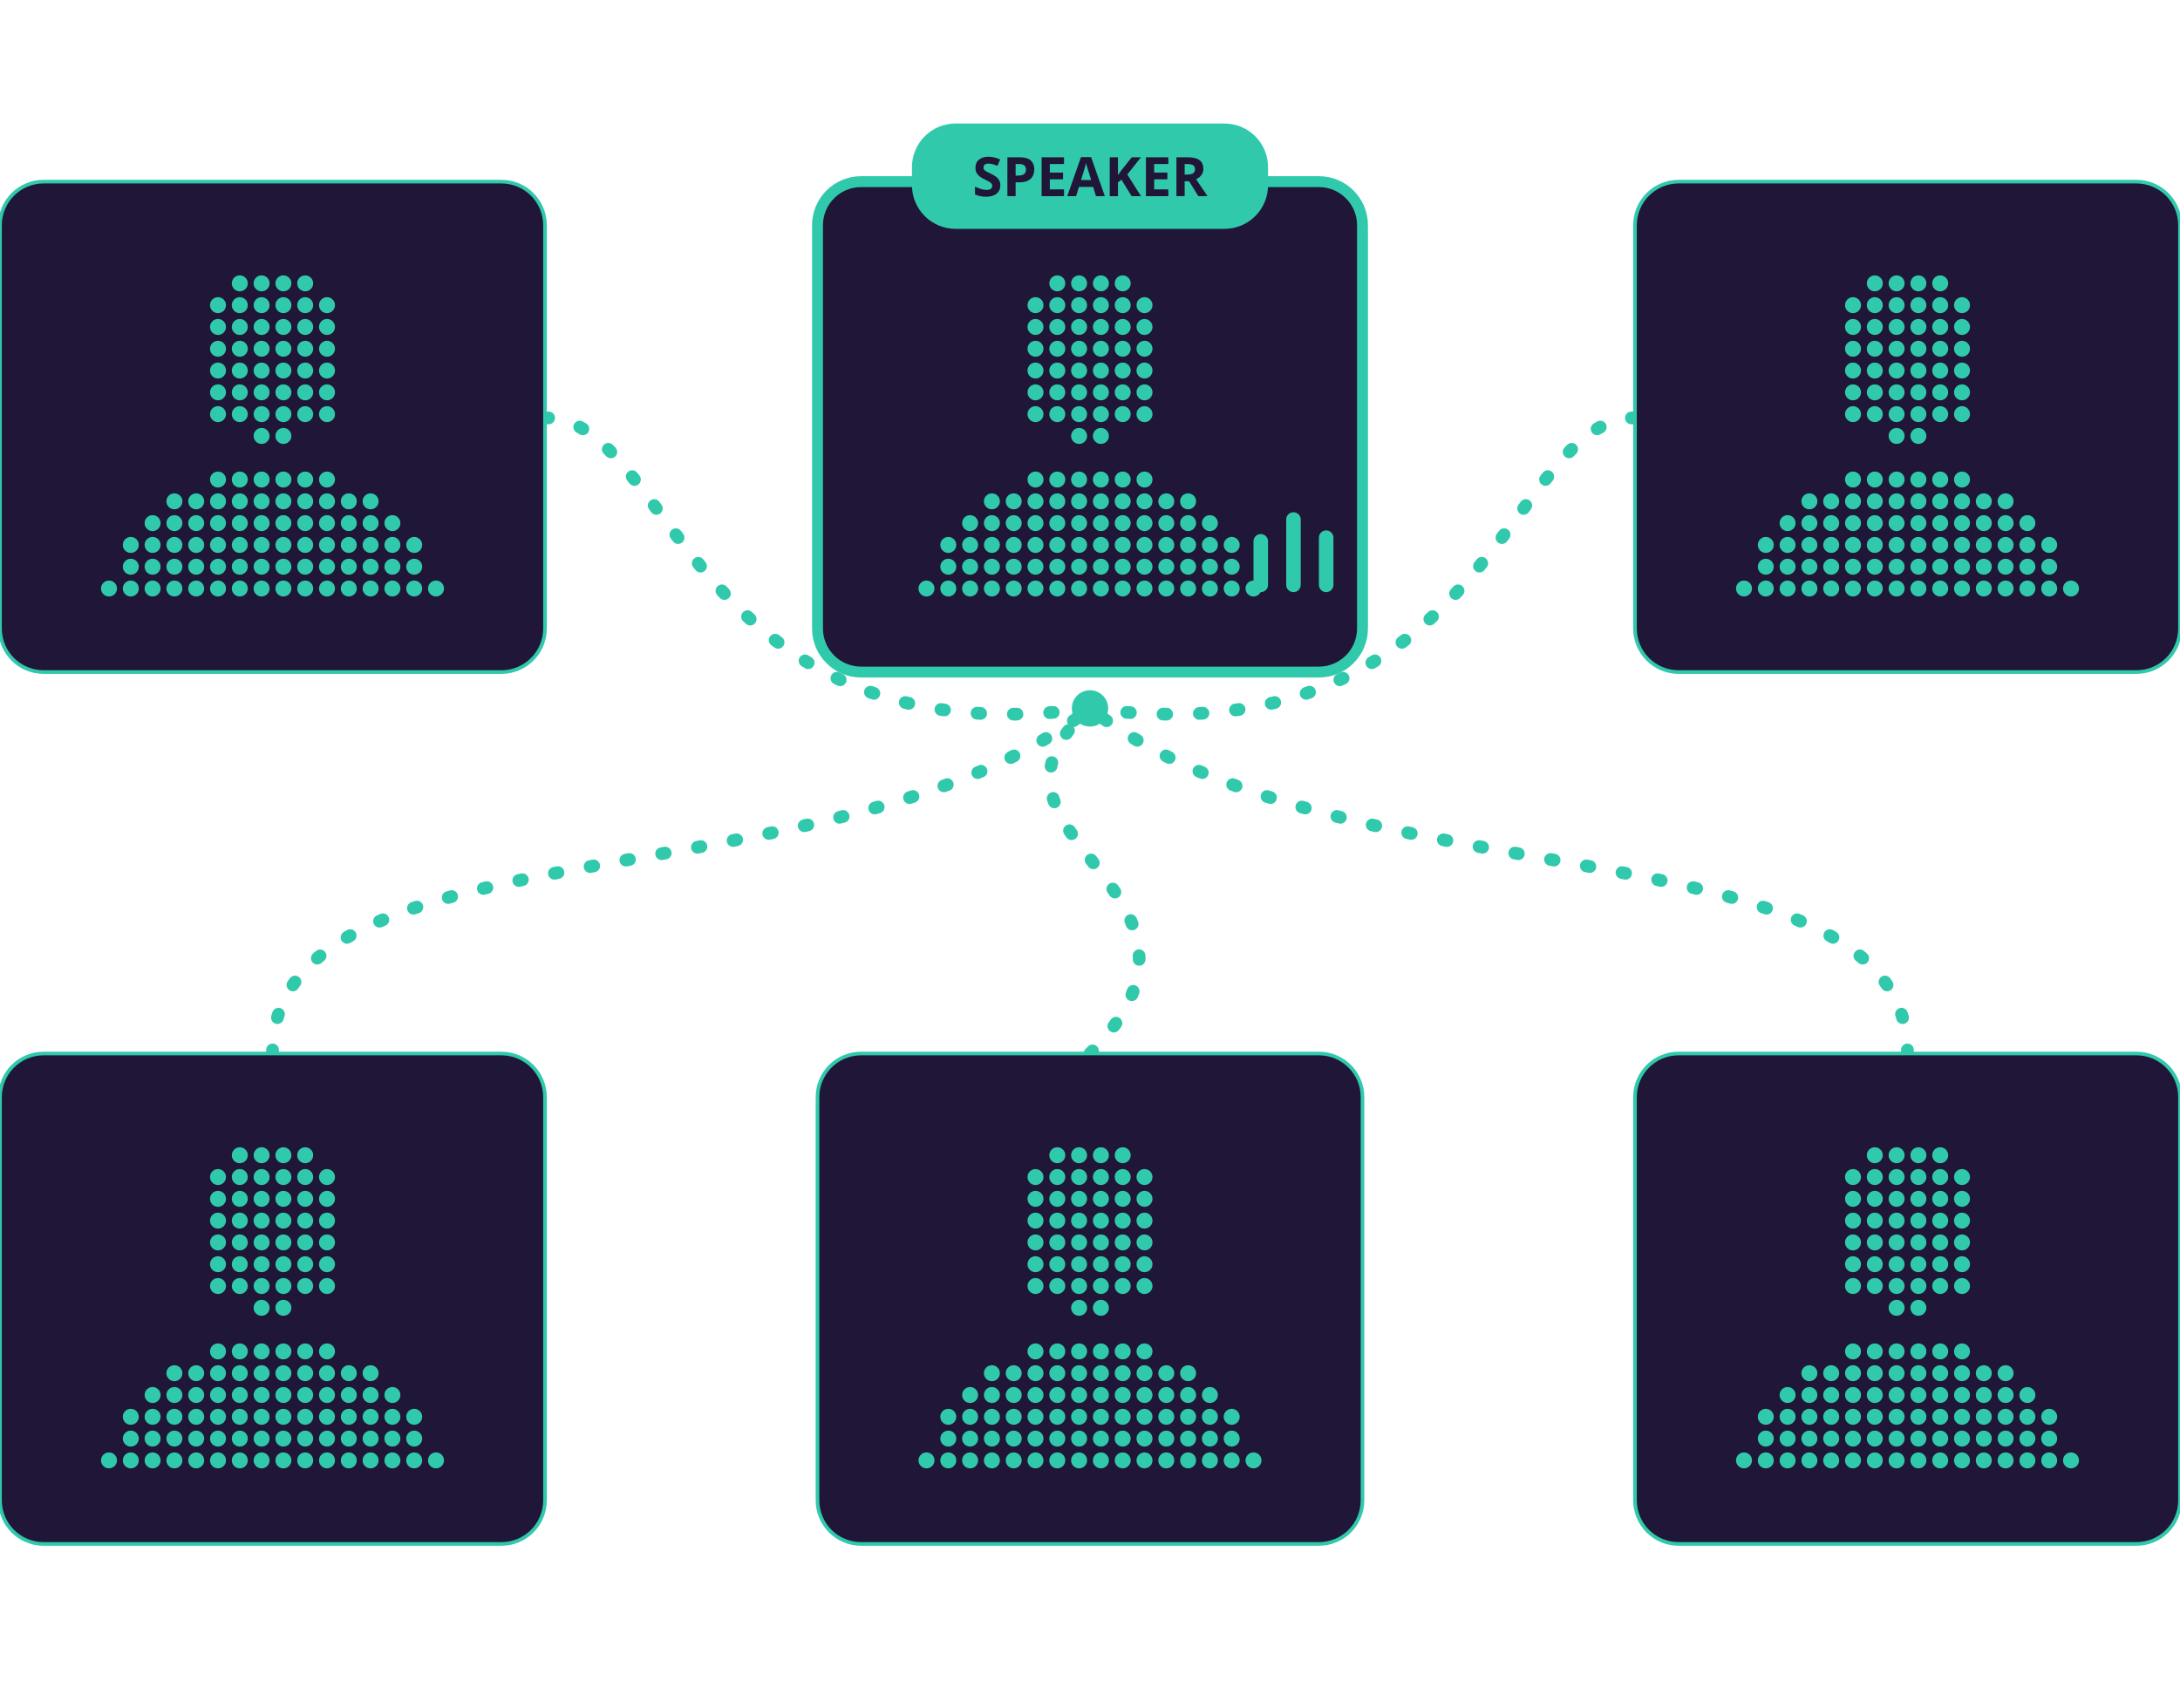
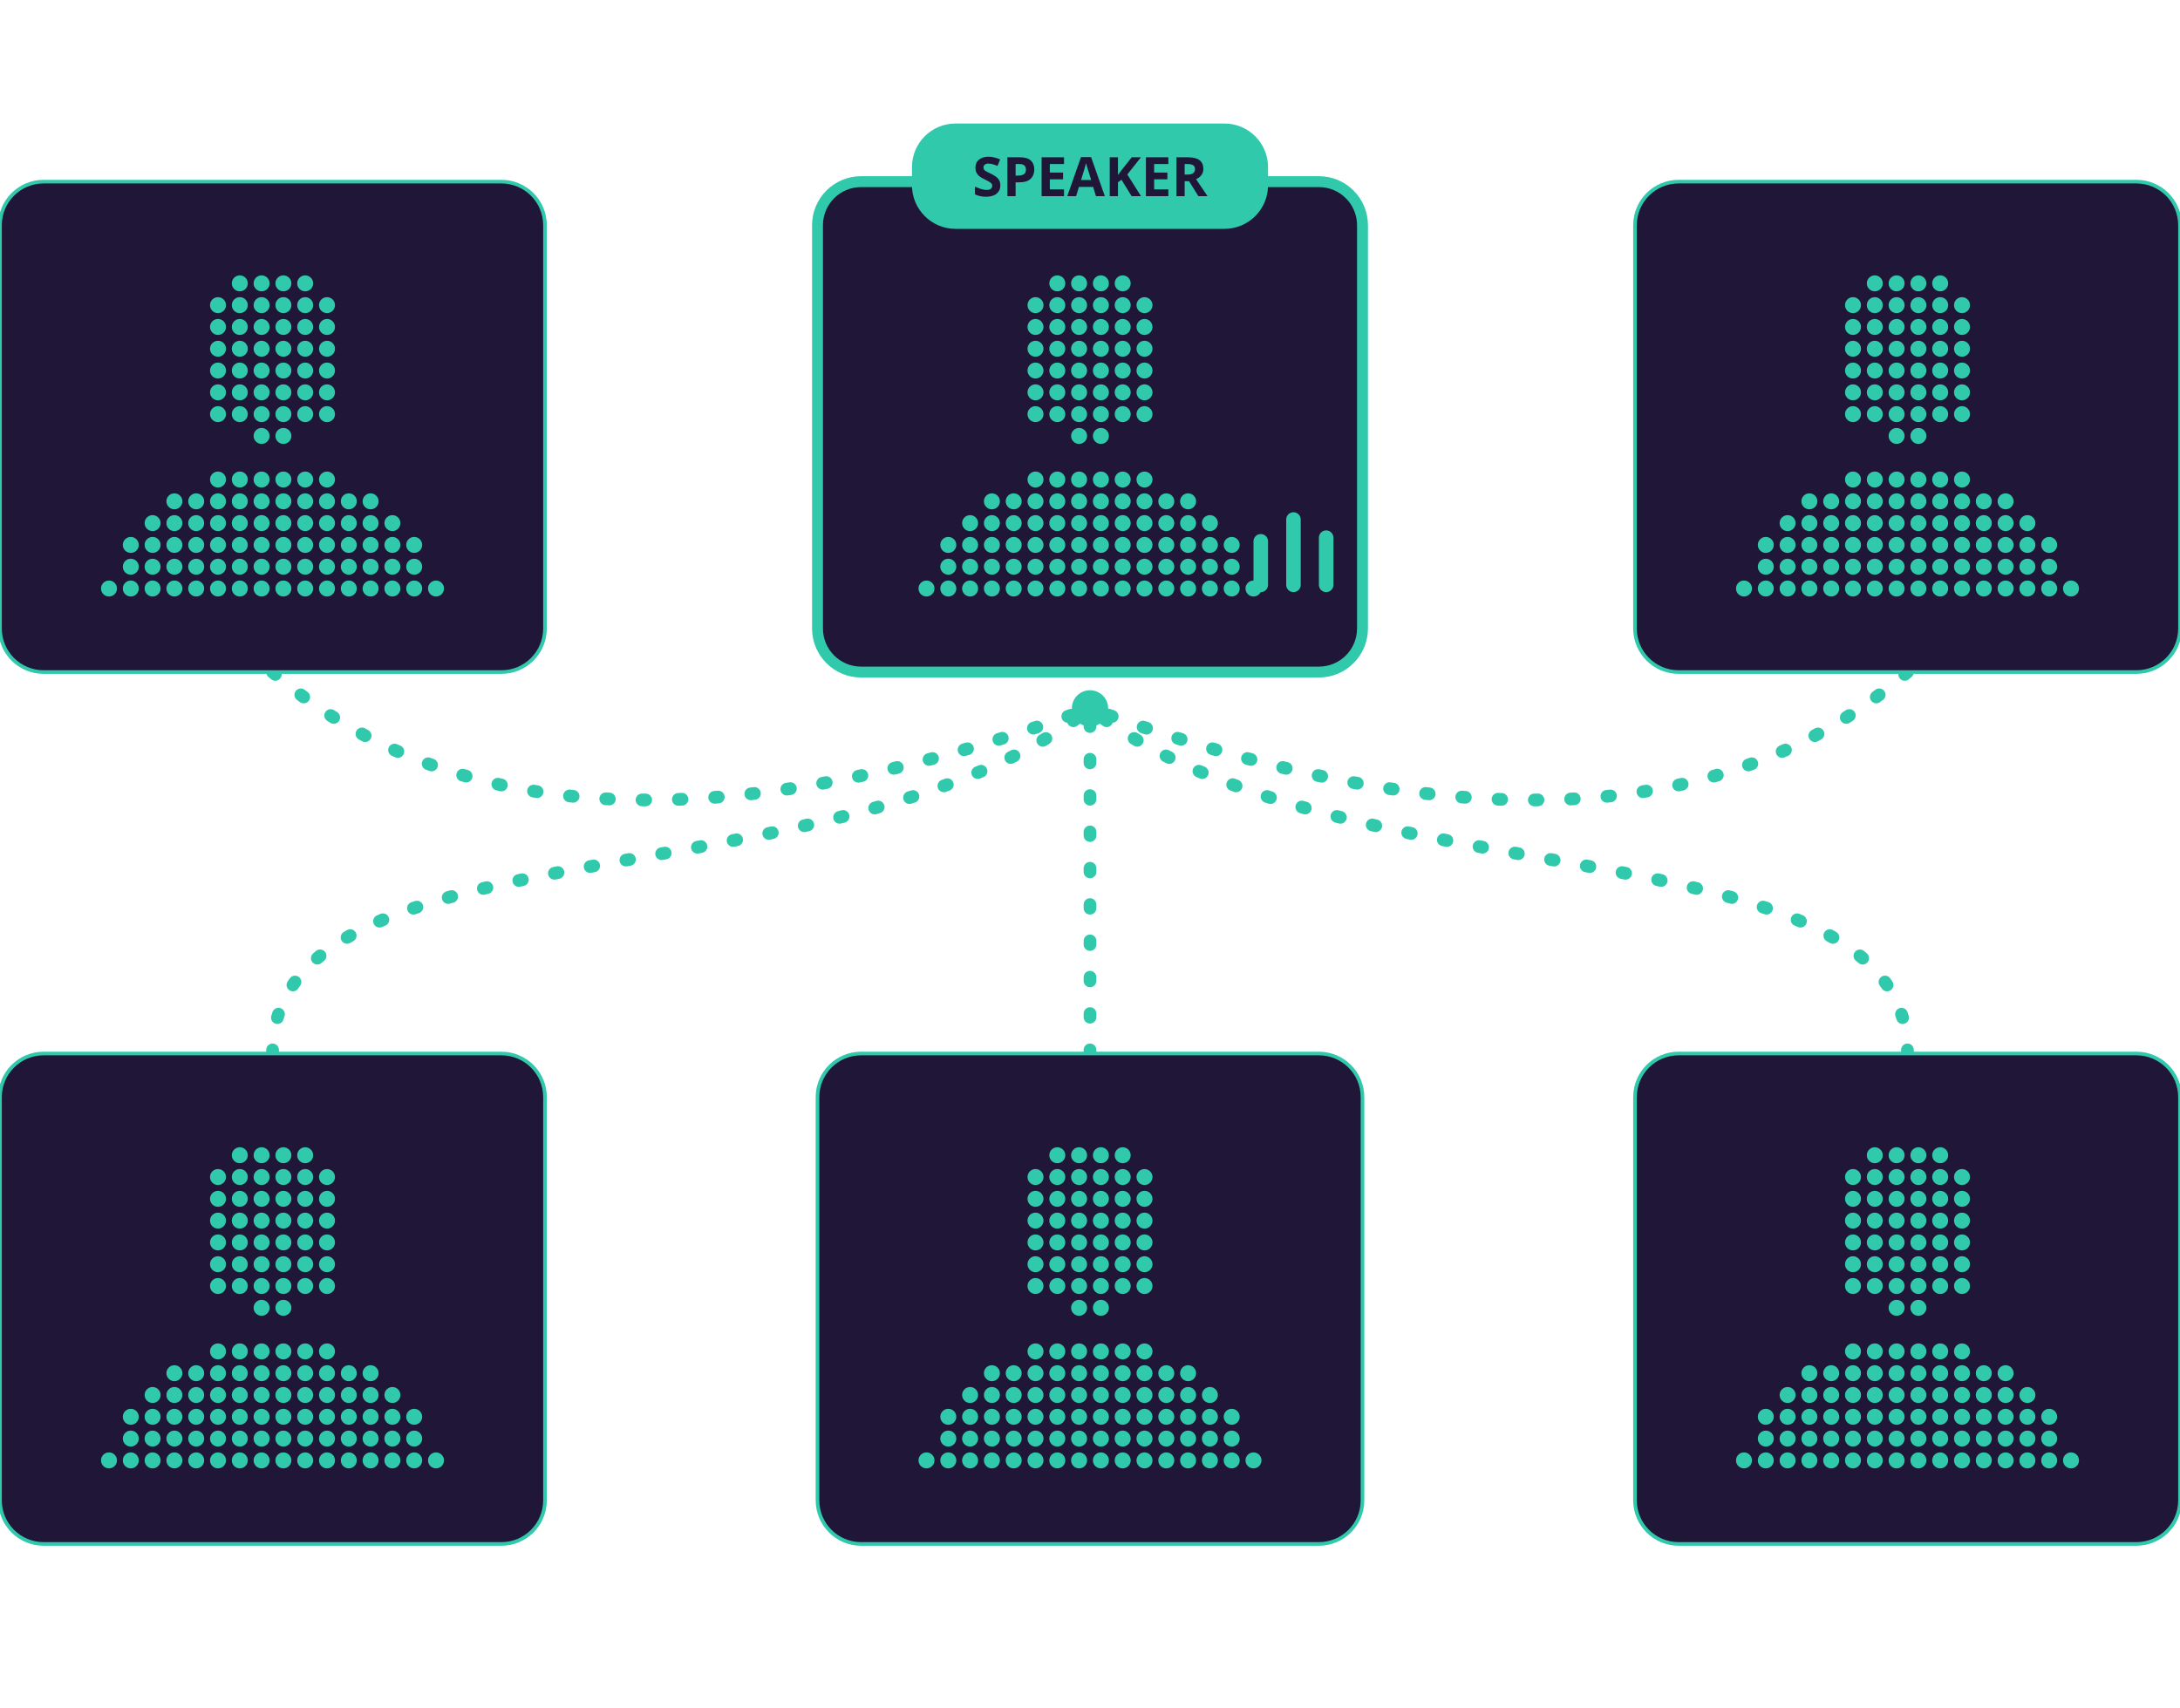
<svg xmlns="http://www.w3.org/2000/svg" viewBox="0 0 600 470">
  <style>.links{animation:flow 3s linear infinite}.voice{animation:voice 1s ease-in-out infinite;transform-box:fill-box;transform-origin:center}.v2{animation-delay:.2s}.v3{animation-delay:.4s}@keyframes flow{to{stroke-dashoffset:-40}}@keyframes voice{50%{transform:scaleY(.4)}}@media(prefers-reduced-motion:reduce){*{animation:none!important}}</style>
  <g class="links" fill="none" stroke="#31C9AC" stroke-width="3.5" stroke-dasharray="1 9" stroke-linecap="round">
-     <path d="M150 115C185 115 190 210 300 195" />
-     <path d="M450 115C415 115 410 210 300 195" />
+     <path d="M75 185Q150 250 300 195" />
+     <path d="M525 185Q450 250 300 195" />
    <path d="M75 290C75 225 230 250 300 195" />
-     <path d="M300 290C345 245 260 230 300 195" />
+     <path d="M300 290L300 195" />
    <path d="M525 290C525 225 370 250 300 195" />
  </g>
  <rect x="0" y="50" width="150" height="135" rx="12" fill="#201637" stroke="#31C9AC" stroke-width="1" />
  <g fill="#31C9AC">
    <circle cx="66" cy="78" r="2.2" />
    <circle cx="72" cy="78" r="2.2" />
    <circle cx="78" cy="78" r="2.2" />
    <circle cx="84" cy="78" r="2.2" />
    <circle cx="60" cy="84" r="2.2" />
    <circle cx="66" cy="84" r="2.2" />
    <circle cx="72" cy="84" r="2.2" />
    <circle cx="78" cy="84" r="2.2" />
    <circle cx="84" cy="84" r="2.2" />
    <circle cx="90" cy="84" r="2.2" />
    <circle cx="60" cy="90" r="2.2" />
    <circle cx="66" cy="90" r="2.2" />
    <circle cx="72" cy="90" r="2.2" />
    <circle cx="78" cy="90" r="2.2" />
    <circle cx="84" cy="90" r="2.2" />
    <circle cx="90" cy="90" r="2.2" />
    <circle cx="60" cy="96" r="2.2" />
    <circle cx="66" cy="96" r="2.2" />
    <circle cx="72" cy="96" r="2.2" />
    <circle cx="78" cy="96" r="2.2" />
    <circle cx="84" cy="96" r="2.2" />
    <circle cx="90" cy="96" r="2.2" />
    <circle cx="60" cy="102" r="2.2" />
    <circle cx="66" cy="102" r="2.2" />
    <circle cx="72" cy="102" r="2.2" />
    <circle cx="78" cy="102" r="2.2" />
    <circle cx="84" cy="102" r="2.2" />
    <circle cx="90" cy="102" r="2.2" />
    <circle cx="60" cy="108" r="2.2" />
    <circle cx="66" cy="108" r="2.2" />
    <circle cx="72" cy="108" r="2.2" />
    <circle cx="78" cy="108" r="2.2" />
    <circle cx="84" cy="108" r="2.2" />
    <circle cx="90" cy="108" r="2.2" />
    <circle cx="60" cy="114" r="2.2" />
    <circle cx="66" cy="114" r="2.2" />
    <circle cx="72" cy="114" r="2.2" />
    <circle cx="78" cy="114" r="2.2" />
    <circle cx="84" cy="114" r="2.2" />
    <circle cx="90" cy="114" r="2.2" />
    <circle cx="72" cy="120" r="2.2" />
    <circle cx="78" cy="120" r="2.2" />
    <circle cx="60" cy="132" r="2.2" />
    <circle cx="66" cy="132" r="2.2" />
    <circle cx="72" cy="132" r="2.2" />
    <circle cx="78" cy="132" r="2.2" />
    <circle cx="84" cy="132" r="2.2" />
    <circle cx="90" cy="132" r="2.2" />
    <circle cx="48" cy="138" r="2.2" />
    <circle cx="54" cy="138" r="2.2" />
    <circle cx="60" cy="138" r="2.2" />
    <circle cx="66" cy="138" r="2.2" />
    <circle cx="72" cy="138" r="2.2" />
    <circle cx="78" cy="138" r="2.2" />
    <circle cx="84" cy="138" r="2.2" />
    <circle cx="90" cy="138" r="2.2" />
    <circle cx="96" cy="138" r="2.2" />
    <circle cx="102" cy="138" r="2.2" />
    <circle cx="42" cy="144" r="2.2" />
    <circle cx="48" cy="144" r="2.2" />
    <circle cx="54" cy="144" r="2.2" />
    <circle cx="60" cy="144" r="2.2" />
    <circle cx="66" cy="144" r="2.2" />
    <circle cx="72" cy="144" r="2.2" />
    <circle cx="78" cy="144" r="2.2" />
    <circle cx="84" cy="144" r="2.2" />
    <circle cx="90" cy="144" r="2.2" />
    <circle cx="96" cy="144" r="2.2" />
    <circle cx="102" cy="144" r="2.2" />
    <circle cx="108" cy="144" r="2.2" />
    <circle cx="36" cy="150" r="2.2" />
    <circle cx="42" cy="150" r="2.2" />
    <circle cx="48" cy="150" r="2.2" />
    <circle cx="54" cy="150" r="2.2" />
    <circle cx="60" cy="150" r="2.2" />
    <circle cx="66" cy="150" r="2.2" />
    <circle cx="72" cy="150" r="2.2" />
    <circle cx="78" cy="150" r="2.2" />
    <circle cx="84" cy="150" r="2.2" />
    <circle cx="90" cy="150" r="2.2" />
    <circle cx="96" cy="150" r="2.2" />
    <circle cx="102" cy="150" r="2.2" />
    <circle cx="108" cy="150" r="2.2" />
    <circle cx="114" cy="150" r="2.2" />
    <circle cx="36" cy="156" r="2.2" />
    <circle cx="42" cy="156" r="2.2" />
    <circle cx="48" cy="156" r="2.2" />
    <circle cx="54" cy="156" r="2.2" />
    <circle cx="60" cy="156" r="2.2" />
    <circle cx="66" cy="156" r="2.2" />
    <circle cx="72" cy="156" r="2.2" />
    <circle cx="78" cy="156" r="2.2" />
    <circle cx="84" cy="156" r="2.2" />
    <circle cx="90" cy="156" r="2.2" />
    <circle cx="96" cy="156" r="2.2" />
    <circle cx="102" cy="156" r="2.2" />
    <circle cx="108" cy="156" r="2.2" />
    <circle cx="114" cy="156" r="2.2" />
    <circle cx="30" cy="162" r="2.2" />
    <circle cx="36" cy="162" r="2.2" />
    <circle cx="42" cy="162" r="2.2" />
    <circle cx="48" cy="162" r="2.2" />
    <circle cx="54" cy="162" r="2.2" />
    <circle cx="60" cy="162" r="2.2" />
    <circle cx="66" cy="162" r="2.2" />
    <circle cx="72" cy="162" r="2.2" />
    <circle cx="78" cy="162" r="2.2" />
    <circle cx="84" cy="162" r="2.2" />
    <circle cx="90" cy="162" r="2.2" />
    <circle cx="96" cy="162" r="2.2" />
    <circle cx="102" cy="162" r="2.2" />
    <circle cx="108" cy="162" r="2.2" />
    <circle cx="114" cy="162" r="2.2" />
    <circle cx="120" cy="162" r="2.2" />
  </g>
  <rect x="225" y="50" width="150" height="135" rx="12" fill="#201637" stroke="#31C9AC" stroke-width="3" />
  <g fill="#31C9AC">
    <circle cx="291" cy="78" r="2.2" />
    <circle cx="297" cy="78" r="2.2" />
    <circle cx="303" cy="78" r="2.2" />
    <circle cx="309" cy="78" r="2.2" />
    <circle cx="285" cy="84" r="2.2" />
    <circle cx="291" cy="84" r="2.2" />
    <circle cx="297" cy="84" r="2.2" />
    <circle cx="303" cy="84" r="2.2" />
    <circle cx="309" cy="84" r="2.2" />
    <circle cx="315" cy="84" r="2.2" />
    <circle cx="285" cy="90" r="2.2" />
    <circle cx="291" cy="90" r="2.2" />
    <circle cx="297" cy="90" r="2.2" />
    <circle cx="303" cy="90" r="2.2" />
    <circle cx="309" cy="90" r="2.2" />
    <circle cx="315" cy="90" r="2.2" />
    <circle cx="285" cy="96" r="2.2" />
    <circle cx="291" cy="96" r="2.2" />
    <circle cx="297" cy="96" r="2.2" />
    <circle cx="303" cy="96" r="2.2" />
    <circle cx="309" cy="96" r="2.2" />
    <circle cx="315" cy="96" r="2.2" />
    <circle cx="285" cy="102" r="2.2" />
    <circle cx="291" cy="102" r="2.2" />
    <circle cx="297" cy="102" r="2.2" />
    <circle cx="303" cy="102" r="2.2" />
    <circle cx="309" cy="102" r="2.2" />
    <circle cx="315" cy="102" r="2.2" />
    <circle cx="285" cy="108" r="2.2" />
    <circle cx="291" cy="108" r="2.2" />
    <circle cx="297" cy="108" r="2.2" />
    <circle cx="303" cy="108" r="2.2" />
    <circle cx="309" cy="108" r="2.2" />
    <circle cx="315" cy="108" r="2.2" />
    <circle cx="285" cy="114" r="2.2" />
    <circle cx="291" cy="114" r="2.2" />
    <circle cx="297" cy="114" r="2.2" />
    <circle cx="303" cy="114" r="2.2" />
    <circle cx="309" cy="114" r="2.2" />
    <circle cx="315" cy="114" r="2.2" />
    <circle cx="297" cy="120" r="2.2" />
    <circle cx="303" cy="120" r="2.2" />
    <circle cx="285" cy="132" r="2.2" />
    <circle cx="291" cy="132" r="2.2" />
    <circle cx="297" cy="132" r="2.2" />
    <circle cx="303" cy="132" r="2.2" />
    <circle cx="309" cy="132" r="2.2" />
    <circle cx="315" cy="132" r="2.2" />
    <circle cx="273" cy="138" r="2.2" />
    <circle cx="279" cy="138" r="2.2" />
    <circle cx="285" cy="138" r="2.2" />
    <circle cx="291" cy="138" r="2.2" />
    <circle cx="297" cy="138" r="2.2" />
    <circle cx="303" cy="138" r="2.2" />
    <circle cx="309" cy="138" r="2.2" />
    <circle cx="315" cy="138" r="2.2" />
    <circle cx="321" cy="138" r="2.2" />
    <circle cx="327" cy="138" r="2.2" />
    <circle cx="267" cy="144" r="2.2" />
    <circle cx="273" cy="144" r="2.2" />
    <circle cx="279" cy="144" r="2.2" />
    <circle cx="285" cy="144" r="2.2" />
    <circle cx="291" cy="144" r="2.2" />
    <circle cx="297" cy="144" r="2.2" />
    <circle cx="303" cy="144" r="2.2" />
    <circle cx="309" cy="144" r="2.2" />
    <circle cx="315" cy="144" r="2.2" />
    <circle cx="321" cy="144" r="2.2" />
    <circle cx="327" cy="144" r="2.2" />
    <circle cx="333" cy="144" r="2.2" />
    <circle cx="261" cy="150" r="2.2" />
    <circle cx="267" cy="150" r="2.2" />
    <circle cx="273" cy="150" r="2.2" />
    <circle cx="279" cy="150" r="2.2" />
    <circle cx="285" cy="150" r="2.2" />
    <circle cx="291" cy="150" r="2.2" />
    <circle cx="297" cy="150" r="2.2" />
    <circle cx="303" cy="150" r="2.2" />
    <circle cx="309" cy="150" r="2.2" />
    <circle cx="315" cy="150" r="2.2" />
    <circle cx="321" cy="150" r="2.2" />
    <circle cx="327" cy="150" r="2.2" />
    <circle cx="333" cy="150" r="2.2" />
    <circle cx="339" cy="150" r="2.2" />
    <circle cx="261" cy="156" r="2.2" />
    <circle cx="267" cy="156" r="2.2" />
    <circle cx="273" cy="156" r="2.2" />
    <circle cx="279" cy="156" r="2.2" />
    <circle cx="285" cy="156" r="2.2" />
    <circle cx="291" cy="156" r="2.2" />
    <circle cx="297" cy="156" r="2.2" />
    <circle cx="303" cy="156" r="2.2" />
    <circle cx="309" cy="156" r="2.2" />
    <circle cx="315" cy="156" r="2.2" />
    <circle cx="321" cy="156" r="2.2" />
    <circle cx="327" cy="156" r="2.2" />
    <circle cx="333" cy="156" r="2.2" />
    <circle cx="339" cy="156" r="2.2" />
    <circle cx="255" cy="162" r="2.2" />
    <circle cx="261" cy="162" r="2.2" />
    <circle cx="267" cy="162" r="2.2" />
    <circle cx="273" cy="162" r="2.2" />
    <circle cx="279" cy="162" r="2.2" />
    <circle cx="285" cy="162" r="2.2" />
    <circle cx="291" cy="162" r="2.2" />
    <circle cx="297" cy="162" r="2.2" />
    <circle cx="303" cy="162" r="2.2" />
    <circle cx="309" cy="162" r="2.2" />
    <circle cx="315" cy="162" r="2.2" />
    <circle cx="321" cy="162" r="2.2" />
    <circle cx="327" cy="162" r="2.2" />
    <circle cx="333" cy="162" r="2.2" />
    <circle cx="339" cy="162" r="2.2" />
    <circle cx="345" cy="162" r="2.2" />
  </g>
  <rect x="450" y="50" width="150" height="135" rx="12" fill="#201637" stroke="#31C9AC" stroke-width="1" />
  <g fill="#31C9AC">
    <circle cx="516" cy="78" r="2.2" />
    <circle cx="522" cy="78" r="2.2" />
    <circle cx="528" cy="78" r="2.2" />
    <circle cx="534" cy="78" r="2.2" />
    <circle cx="510" cy="84" r="2.2" />
    <circle cx="516" cy="84" r="2.2" />
    <circle cx="522" cy="84" r="2.2" />
    <circle cx="528" cy="84" r="2.2" />
    <circle cx="534" cy="84" r="2.2" />
    <circle cx="540" cy="84" r="2.2" />
    <circle cx="510" cy="90" r="2.2" />
    <circle cx="516" cy="90" r="2.2" />
    <circle cx="522" cy="90" r="2.2" />
    <circle cx="528" cy="90" r="2.2" />
    <circle cx="534" cy="90" r="2.2" />
    <circle cx="540" cy="90" r="2.2" />
    <circle cx="510" cy="96" r="2.2" />
    <circle cx="516" cy="96" r="2.2" />
    <circle cx="522" cy="96" r="2.2" />
    <circle cx="528" cy="96" r="2.2" />
    <circle cx="534" cy="96" r="2.2" />
    <circle cx="540" cy="96" r="2.2" />
    <circle cx="510" cy="102" r="2.2" />
    <circle cx="516" cy="102" r="2.2" />
    <circle cx="522" cy="102" r="2.2" />
    <circle cx="528" cy="102" r="2.2" />
    <circle cx="534" cy="102" r="2.2" />
    <circle cx="540" cy="102" r="2.2" />
    <circle cx="510" cy="108" r="2.2" />
    <circle cx="516" cy="108" r="2.2" />
    <circle cx="522" cy="108" r="2.2" />
    <circle cx="528" cy="108" r="2.2" />
    <circle cx="534" cy="108" r="2.2" />
    <circle cx="540" cy="108" r="2.2" />
    <circle cx="510" cy="114" r="2.2" />
    <circle cx="516" cy="114" r="2.2" />
    <circle cx="522" cy="114" r="2.2" />
    <circle cx="528" cy="114" r="2.2" />
    <circle cx="534" cy="114" r="2.2" />
    <circle cx="540" cy="114" r="2.2" />
    <circle cx="522" cy="120" r="2.2" />
    <circle cx="528" cy="120" r="2.2" />
    <circle cx="510" cy="132" r="2.2" />
    <circle cx="516" cy="132" r="2.2" />
    <circle cx="522" cy="132" r="2.2" />
    <circle cx="528" cy="132" r="2.2" />
    <circle cx="534" cy="132" r="2.2" />
    <circle cx="540" cy="132" r="2.2" />
    <circle cx="498" cy="138" r="2.2" />
    <circle cx="504" cy="138" r="2.2" />
    <circle cx="510" cy="138" r="2.2" />
    <circle cx="516" cy="138" r="2.2" />
    <circle cx="522" cy="138" r="2.2" />
    <circle cx="528" cy="138" r="2.2" />
    <circle cx="534" cy="138" r="2.2" />
    <circle cx="540" cy="138" r="2.2" />
    <circle cx="546" cy="138" r="2.2" />
    <circle cx="552" cy="138" r="2.2" />
    <circle cx="492" cy="144" r="2.2" />
    <circle cx="498" cy="144" r="2.2" />
    <circle cx="504" cy="144" r="2.2" />
    <circle cx="510" cy="144" r="2.2" />
    <circle cx="516" cy="144" r="2.2" />
    <circle cx="522" cy="144" r="2.2" />
    <circle cx="528" cy="144" r="2.2" />
    <circle cx="534" cy="144" r="2.2" />
    <circle cx="540" cy="144" r="2.2" />
    <circle cx="546" cy="144" r="2.2" />
    <circle cx="552" cy="144" r="2.2" />
    <circle cx="558" cy="144" r="2.2" />
    <circle cx="486" cy="150" r="2.2" />
    <circle cx="492" cy="150" r="2.2" />
    <circle cx="498" cy="150" r="2.2" />
    <circle cx="504" cy="150" r="2.2" />
    <circle cx="510" cy="150" r="2.2" />
    <circle cx="516" cy="150" r="2.2" />
    <circle cx="522" cy="150" r="2.2" />
    <circle cx="528" cy="150" r="2.2" />
    <circle cx="534" cy="150" r="2.2" />
    <circle cx="540" cy="150" r="2.2" />
    <circle cx="546" cy="150" r="2.2" />
    <circle cx="552" cy="150" r="2.2" />
    <circle cx="558" cy="150" r="2.2" />
    <circle cx="564" cy="150" r="2.2" />
    <circle cx="486" cy="156" r="2.2" />
    <circle cx="492" cy="156" r="2.2" />
    <circle cx="498" cy="156" r="2.2" />
    <circle cx="504" cy="156" r="2.2" />
    <circle cx="510" cy="156" r="2.2" />
    <circle cx="516" cy="156" r="2.2" />
    <circle cx="522" cy="156" r="2.2" />
    <circle cx="528" cy="156" r="2.2" />
    <circle cx="534" cy="156" r="2.2" />
    <circle cx="540" cy="156" r="2.2" />
    <circle cx="546" cy="156" r="2.2" />
    <circle cx="552" cy="156" r="2.2" />
    <circle cx="558" cy="156" r="2.2" />
    <circle cx="564" cy="156" r="2.2" />
    <circle cx="480" cy="162" r="2.2" />
    <circle cx="486" cy="162" r="2.2" />
    <circle cx="492" cy="162" r="2.2" />
    <circle cx="498" cy="162" r="2.2" />
    <circle cx="504" cy="162" r="2.2" />
    <circle cx="510" cy="162" r="2.2" />
    <circle cx="516" cy="162" r="2.2" />
    <circle cx="522" cy="162" r="2.2" />
    <circle cx="528" cy="162" r="2.2" />
    <circle cx="534" cy="162" r="2.2" />
    <circle cx="540" cy="162" r="2.2" />
    <circle cx="546" cy="162" r="2.2" />
    <circle cx="552" cy="162" r="2.2" />
    <circle cx="558" cy="162" r="2.2" />
    <circle cx="564" cy="162" r="2.2" />
    <circle cx="570" cy="162" r="2.2" />
  </g>
  <rect x="0" y="290" width="150" height="135" rx="12" fill="#201637" stroke="#31C9AC" stroke-width="1" />
  <g fill="#31C9AC">
    <circle cx="66" cy="318" r="2.2" />
    <circle cx="72" cy="318" r="2.2" />
    <circle cx="78" cy="318" r="2.2" />
    <circle cx="84" cy="318" r="2.2" />
    <circle cx="60" cy="324" r="2.2" />
    <circle cx="66" cy="324" r="2.2" />
    <circle cx="72" cy="324" r="2.2" />
    <circle cx="78" cy="324" r="2.2" />
    <circle cx="84" cy="324" r="2.2" />
    <circle cx="90" cy="324" r="2.2" />
    <circle cx="60" cy="330" r="2.2" />
    <circle cx="66" cy="330" r="2.2" />
    <circle cx="72" cy="330" r="2.2" />
    <circle cx="78" cy="330" r="2.2" />
    <circle cx="84" cy="330" r="2.2" />
    <circle cx="90" cy="330" r="2.2" />
    <circle cx="60" cy="336" r="2.2" />
    <circle cx="66" cy="336" r="2.2" />
    <circle cx="72" cy="336" r="2.2" />
    <circle cx="78" cy="336" r="2.2" />
    <circle cx="84" cy="336" r="2.2" />
    <circle cx="90" cy="336" r="2.2" />
    <circle cx="60" cy="342" r="2.2" />
    <circle cx="66" cy="342" r="2.2" />
    <circle cx="72" cy="342" r="2.2" />
    <circle cx="78" cy="342" r="2.2" />
    <circle cx="84" cy="342" r="2.2" />
    <circle cx="90" cy="342" r="2.2" />
    <circle cx="60" cy="348" r="2.2" />
    <circle cx="66" cy="348" r="2.2" />
    <circle cx="72" cy="348" r="2.2" />
    <circle cx="78" cy="348" r="2.2" />
    <circle cx="84" cy="348" r="2.2" />
    <circle cx="90" cy="348" r="2.2" />
    <circle cx="60" cy="354" r="2.2" />
    <circle cx="66" cy="354" r="2.2" />
    <circle cx="72" cy="354" r="2.2" />
    <circle cx="78" cy="354" r="2.2" />
    <circle cx="84" cy="354" r="2.2" />
    <circle cx="90" cy="354" r="2.2" />
    <circle cx="72" cy="360" r="2.2" />
    <circle cx="78" cy="360" r="2.2" />
    <circle cx="60" cy="372" r="2.2" />
    <circle cx="66" cy="372" r="2.2" />
    <circle cx="72" cy="372" r="2.2" />
    <circle cx="78" cy="372" r="2.2" />
    <circle cx="84" cy="372" r="2.2" />
    <circle cx="90" cy="372" r="2.2" />
    <circle cx="48" cy="378" r="2.2" />
    <circle cx="54" cy="378" r="2.2" />
    <circle cx="60" cy="378" r="2.2" />
    <circle cx="66" cy="378" r="2.2" />
    <circle cx="72" cy="378" r="2.2" />
    <circle cx="78" cy="378" r="2.2" />
    <circle cx="84" cy="378" r="2.2" />
    <circle cx="90" cy="378" r="2.2" />
    <circle cx="96" cy="378" r="2.2" />
    <circle cx="102" cy="378" r="2.2" />
    <circle cx="42" cy="384" r="2.2" />
    <circle cx="48" cy="384" r="2.2" />
    <circle cx="54" cy="384" r="2.2" />
    <circle cx="60" cy="384" r="2.2" />
    <circle cx="66" cy="384" r="2.2" />
    <circle cx="72" cy="384" r="2.2" />
    <circle cx="78" cy="384" r="2.2" />
    <circle cx="84" cy="384" r="2.2" />
    <circle cx="90" cy="384" r="2.2" />
    <circle cx="96" cy="384" r="2.2" />
    <circle cx="102" cy="384" r="2.2" />
    <circle cx="108" cy="384" r="2.2" />
    <circle cx="36" cy="390" r="2.2" />
    <circle cx="42" cy="390" r="2.2" />
    <circle cx="48" cy="390" r="2.2" />
    <circle cx="54" cy="390" r="2.2" />
    <circle cx="60" cy="390" r="2.2" />
    <circle cx="66" cy="390" r="2.2" />
    <circle cx="72" cy="390" r="2.2" />
    <circle cx="78" cy="390" r="2.2" />
    <circle cx="84" cy="390" r="2.2" />
    <circle cx="90" cy="390" r="2.2" />
    <circle cx="96" cy="390" r="2.2" />
    <circle cx="102" cy="390" r="2.2" />
    <circle cx="108" cy="390" r="2.2" />
    <circle cx="114" cy="390" r="2.2" />
    <circle cx="36" cy="396" r="2.2" />
    <circle cx="42" cy="396" r="2.2" />
    <circle cx="48" cy="396" r="2.2" />
    <circle cx="54" cy="396" r="2.2" />
    <circle cx="60" cy="396" r="2.2" />
    <circle cx="66" cy="396" r="2.2" />
    <circle cx="72" cy="396" r="2.2" />
    <circle cx="78" cy="396" r="2.2" />
    <circle cx="84" cy="396" r="2.2" />
    <circle cx="90" cy="396" r="2.2" />
    <circle cx="96" cy="396" r="2.2" />
    <circle cx="102" cy="396" r="2.2" />
    <circle cx="108" cy="396" r="2.2" />
    <circle cx="114" cy="396" r="2.2" />
    <circle cx="30" cy="402" r="2.2" />
    <circle cx="36" cy="402" r="2.2" />
    <circle cx="42" cy="402" r="2.2" />
    <circle cx="48" cy="402" r="2.2" />
    <circle cx="54" cy="402" r="2.2" />
    <circle cx="60" cy="402" r="2.2" />
    <circle cx="66" cy="402" r="2.2" />
    <circle cx="72" cy="402" r="2.2" />
    <circle cx="78" cy="402" r="2.2" />
    <circle cx="84" cy="402" r="2.2" />
    <circle cx="90" cy="402" r="2.2" />
    <circle cx="96" cy="402" r="2.2" />
    <circle cx="102" cy="402" r="2.2" />
    <circle cx="108" cy="402" r="2.2" />
    <circle cx="114" cy="402" r="2.2" />
    <circle cx="120" cy="402" r="2.2" />
  </g>
  <rect x="225" y="290" width="150" height="135" rx="12" fill="#201637" stroke="#31C9AC" stroke-width="1" />
  <g fill="#31C9AC">
    <circle cx="291" cy="318" r="2.2" />
    <circle cx="297" cy="318" r="2.2" />
    <circle cx="303" cy="318" r="2.2" />
    <circle cx="309" cy="318" r="2.2" />
    <circle cx="285" cy="324" r="2.2" />
    <circle cx="291" cy="324" r="2.2" />
    <circle cx="297" cy="324" r="2.2" />
    <circle cx="303" cy="324" r="2.2" />
    <circle cx="309" cy="324" r="2.2" />
    <circle cx="315" cy="324" r="2.2" />
    <circle cx="285" cy="330" r="2.2" />
    <circle cx="291" cy="330" r="2.2" />
    <circle cx="297" cy="330" r="2.2" />
    <circle cx="303" cy="330" r="2.2" />
    <circle cx="309" cy="330" r="2.2" />
    <circle cx="315" cy="330" r="2.2" />
    <circle cx="285" cy="336" r="2.2" />
    <circle cx="291" cy="336" r="2.2" />
    <circle cx="297" cy="336" r="2.2" />
    <circle cx="303" cy="336" r="2.2" />
    <circle cx="309" cy="336" r="2.2" />
    <circle cx="315" cy="336" r="2.2" />
    <circle cx="285" cy="342" r="2.2" />
    <circle cx="291" cy="342" r="2.2" />
    <circle cx="297" cy="342" r="2.2" />
    <circle cx="303" cy="342" r="2.2" />
    <circle cx="309" cy="342" r="2.2" />
    <circle cx="315" cy="342" r="2.2" />
    <circle cx="285" cy="348" r="2.2" />
    <circle cx="291" cy="348" r="2.2" />
    <circle cx="297" cy="348" r="2.2" />
    <circle cx="303" cy="348" r="2.2" />
    <circle cx="309" cy="348" r="2.2" />
    <circle cx="315" cy="348" r="2.2" />
    <circle cx="285" cy="354" r="2.2" />
    <circle cx="291" cy="354" r="2.2" />
    <circle cx="297" cy="354" r="2.2" />
    <circle cx="303" cy="354" r="2.2" />
    <circle cx="309" cy="354" r="2.2" />
    <circle cx="315" cy="354" r="2.2" />
    <circle cx="297" cy="360" r="2.2" />
    <circle cx="303" cy="360" r="2.2" />
    <circle cx="285" cy="372" r="2.2" />
    <circle cx="291" cy="372" r="2.2" />
    <circle cx="297" cy="372" r="2.2" />
    <circle cx="303" cy="372" r="2.2" />
    <circle cx="309" cy="372" r="2.2" />
    <circle cx="315" cy="372" r="2.2" />
    <circle cx="273" cy="378" r="2.2" />
    <circle cx="279" cy="378" r="2.2" />
    <circle cx="285" cy="378" r="2.2" />
    <circle cx="291" cy="378" r="2.2" />
    <circle cx="297" cy="378" r="2.2" />
    <circle cx="303" cy="378" r="2.2" />
    <circle cx="309" cy="378" r="2.2" />
    <circle cx="315" cy="378" r="2.2" />
    <circle cx="321" cy="378" r="2.2" />
    <circle cx="327" cy="378" r="2.2" />
    <circle cx="267" cy="384" r="2.2" />
    <circle cx="273" cy="384" r="2.2" />
    <circle cx="279" cy="384" r="2.2" />
    <circle cx="285" cy="384" r="2.2" />
    <circle cx="291" cy="384" r="2.2" />
    <circle cx="297" cy="384" r="2.2" />
    <circle cx="303" cy="384" r="2.2" />
    <circle cx="309" cy="384" r="2.2" />
    <circle cx="315" cy="384" r="2.2" />
    <circle cx="321" cy="384" r="2.2" />
    <circle cx="327" cy="384" r="2.2" />
    <circle cx="333" cy="384" r="2.2" />
    <circle cx="261" cy="390" r="2.2" />
    <circle cx="267" cy="390" r="2.2" />
    <circle cx="273" cy="390" r="2.2" />
    <circle cx="279" cy="390" r="2.2" />
    <circle cx="285" cy="390" r="2.2" />
    <circle cx="291" cy="390" r="2.2" />
    <circle cx="297" cy="390" r="2.2" />
    <circle cx="303" cy="390" r="2.2" />
    <circle cx="309" cy="390" r="2.2" />
    <circle cx="315" cy="390" r="2.2" />
    <circle cx="321" cy="390" r="2.2" />
    <circle cx="327" cy="390" r="2.2" />
    <circle cx="333" cy="390" r="2.2" />
    <circle cx="339" cy="390" r="2.2" />
    <circle cx="261" cy="396" r="2.2" />
    <circle cx="267" cy="396" r="2.2" />
    <circle cx="273" cy="396" r="2.2" />
    <circle cx="279" cy="396" r="2.2" />
    <circle cx="285" cy="396" r="2.2" />
    <circle cx="291" cy="396" r="2.2" />
    <circle cx="297" cy="396" r="2.2" />
    <circle cx="303" cy="396" r="2.2" />
    <circle cx="309" cy="396" r="2.2" />
    <circle cx="315" cy="396" r="2.2" />
    <circle cx="321" cy="396" r="2.2" />
    <circle cx="327" cy="396" r="2.2" />
    <circle cx="333" cy="396" r="2.2" />
    <circle cx="339" cy="396" r="2.2" />
    <circle cx="255" cy="402" r="2.2" />
    <circle cx="261" cy="402" r="2.2" />
    <circle cx="267" cy="402" r="2.2" />
    <circle cx="273" cy="402" r="2.2" />
    <circle cx="279" cy="402" r="2.2" />
    <circle cx="285" cy="402" r="2.2" />
    <circle cx="291" cy="402" r="2.2" />
    <circle cx="297" cy="402" r="2.2" />
    <circle cx="303" cy="402" r="2.2" />
    <circle cx="309" cy="402" r="2.2" />
    <circle cx="315" cy="402" r="2.2" />
    <circle cx="321" cy="402" r="2.2" />
    <circle cx="327" cy="402" r="2.2" />
    <circle cx="333" cy="402" r="2.2" />
    <circle cx="339" cy="402" r="2.2" />
    <circle cx="345" cy="402" r="2.2" />
  </g>
  <rect x="450" y="290" width="150" height="135" rx="12" fill="#201637" stroke="#31C9AC" stroke-width="1" />
  <g fill="#31C9AC">
    <circle cx="516" cy="318" r="2.2" />
    <circle cx="522" cy="318" r="2.2" />
    <circle cx="528" cy="318" r="2.2" />
    <circle cx="534" cy="318" r="2.2" />
    <circle cx="510" cy="324" r="2.2" />
    <circle cx="516" cy="324" r="2.2" />
    <circle cx="522" cy="324" r="2.2" />
    <circle cx="528" cy="324" r="2.2" />
    <circle cx="534" cy="324" r="2.2" />
    <circle cx="540" cy="324" r="2.2" />
    <circle cx="510" cy="330" r="2.2" />
    <circle cx="516" cy="330" r="2.2" />
    <circle cx="522" cy="330" r="2.2" />
    <circle cx="528" cy="330" r="2.2" />
    <circle cx="534" cy="330" r="2.2" />
    <circle cx="540" cy="330" r="2.2" />
    <circle cx="510" cy="336" r="2.2" />
    <circle cx="516" cy="336" r="2.2" />
    <circle cx="522" cy="336" r="2.2" />
    <circle cx="528" cy="336" r="2.2" />
    <circle cx="534" cy="336" r="2.2" />
    <circle cx="540" cy="336" r="2.2" />
    <circle cx="510" cy="342" r="2.2" />
    <circle cx="516" cy="342" r="2.2" />
    <circle cx="522" cy="342" r="2.2" />
    <circle cx="528" cy="342" r="2.2" />
    <circle cx="534" cy="342" r="2.2" />
    <circle cx="540" cy="342" r="2.2" />
    <circle cx="510" cy="348" r="2.2" />
    <circle cx="516" cy="348" r="2.2" />
    <circle cx="522" cy="348" r="2.2" />
    <circle cx="528" cy="348" r="2.2" />
    <circle cx="534" cy="348" r="2.2" />
    <circle cx="540" cy="348" r="2.2" />
    <circle cx="510" cy="354" r="2.2" />
    <circle cx="516" cy="354" r="2.2" />
    <circle cx="522" cy="354" r="2.2" />
    <circle cx="528" cy="354" r="2.2" />
    <circle cx="534" cy="354" r="2.2" />
    <circle cx="540" cy="354" r="2.2" />
    <circle cx="522" cy="360" r="2.2" />
    <circle cx="528" cy="360" r="2.2" />
    <circle cx="510" cy="372" r="2.2" />
    <circle cx="516" cy="372" r="2.2" />
    <circle cx="522" cy="372" r="2.2" />
    <circle cx="528" cy="372" r="2.2" />
    <circle cx="534" cy="372" r="2.2" />
    <circle cx="540" cy="372" r="2.2" />
    <circle cx="498" cy="378" r="2.2" />
    <circle cx="504" cy="378" r="2.2" />
    <circle cx="510" cy="378" r="2.2" />
    <circle cx="516" cy="378" r="2.2" />
    <circle cx="522" cy="378" r="2.2" />
    <circle cx="528" cy="378" r="2.2" />
    <circle cx="534" cy="378" r="2.2" />
    <circle cx="540" cy="378" r="2.2" />
    <circle cx="546" cy="378" r="2.2" />
    <circle cx="552" cy="378" r="2.2" />
    <circle cx="492" cy="384" r="2.2" />
    <circle cx="498" cy="384" r="2.2" />
    <circle cx="504" cy="384" r="2.2" />
    <circle cx="510" cy="384" r="2.2" />
    <circle cx="516" cy="384" r="2.2" />
    <circle cx="522" cy="384" r="2.2" />
    <circle cx="528" cy="384" r="2.2" />
    <circle cx="534" cy="384" r="2.2" />
    <circle cx="540" cy="384" r="2.2" />
    <circle cx="546" cy="384" r="2.2" />
    <circle cx="552" cy="384" r="2.2" />
    <circle cx="558" cy="384" r="2.2" />
    <circle cx="486" cy="390" r="2.2" />
    <circle cx="492" cy="390" r="2.2" />
    <circle cx="498" cy="390" r="2.2" />
    <circle cx="504" cy="390" r="2.2" />
    <circle cx="510" cy="390" r="2.2" />
    <circle cx="516" cy="390" r="2.2" />
    <circle cx="522" cy="390" r="2.2" />
    <circle cx="528" cy="390" r="2.2" />
    <circle cx="534" cy="390" r="2.2" />
    <circle cx="540" cy="390" r="2.2" />
    <circle cx="546" cy="390" r="2.2" />
    <circle cx="552" cy="390" r="2.2" />
    <circle cx="558" cy="390" r="2.2" />
    <circle cx="564" cy="390" r="2.2" />
    <circle cx="486" cy="396" r="2.2" />
    <circle cx="492" cy="396" r="2.2" />
    <circle cx="498" cy="396" r="2.2" />
    <circle cx="504" cy="396" r="2.2" />
    <circle cx="510" cy="396" r="2.2" />
    <circle cx="516" cy="396" r="2.2" />
    <circle cx="522" cy="396" r="2.2" />
    <circle cx="528" cy="396" r="2.2" />
    <circle cx="534" cy="396" r="2.2" />
    <circle cx="540" cy="396" r="2.2" />
    <circle cx="546" cy="396" r="2.2" />
    <circle cx="552" cy="396" r="2.2" />
    <circle cx="558" cy="396" r="2.2" />
    <circle cx="564" cy="396" r="2.2" />
    <circle cx="480" cy="402" r="2.2" />
    <circle cx="486" cy="402" r="2.2" />
    <circle cx="492" cy="402" r="2.2" />
    <circle cx="498" cy="402" r="2.2" />
    <circle cx="504" cy="402" r="2.2" />
    <circle cx="510" cy="402" r="2.2" />
    <circle cx="516" cy="402" r="2.2" />
    <circle cx="522" cy="402" r="2.2" />
    <circle cx="528" cy="402" r="2.2" />
    <circle cx="534" cy="402" r="2.2" />
    <circle cx="540" cy="402" r="2.2" />
    <circle cx="546" cy="402" r="2.2" />
    <circle cx="552" cy="402" r="2.2" />
    <circle cx="558" cy="402" r="2.2" />
    <circle cx="564" cy="402" r="2.2" />
    <circle cx="570" cy="402" r="2.2" />
  </g>
  <rect x="251" y="34" width="98" height="29" rx="12" fill="#31C9AC" />
  <text x="300" y="54" text-anchor="middle" fill="#201637" font-family="sans-serif" font-size="15" font-weight="700">SPEAKER</text>
  <g fill="#31C9AC">
    <rect class="voice" x="345" y="147" width="4" height="16" rx="2" />
    <rect class="voice v2" x="354" y="141" width="4" height="22" rx="2" />
    <rect class="voice v3" x="363" y="146" width="4" height="17" rx="2" />
  </g>
  <circle cx="300" cy="195" r="5" fill="#31C9AC" />
</svg>
